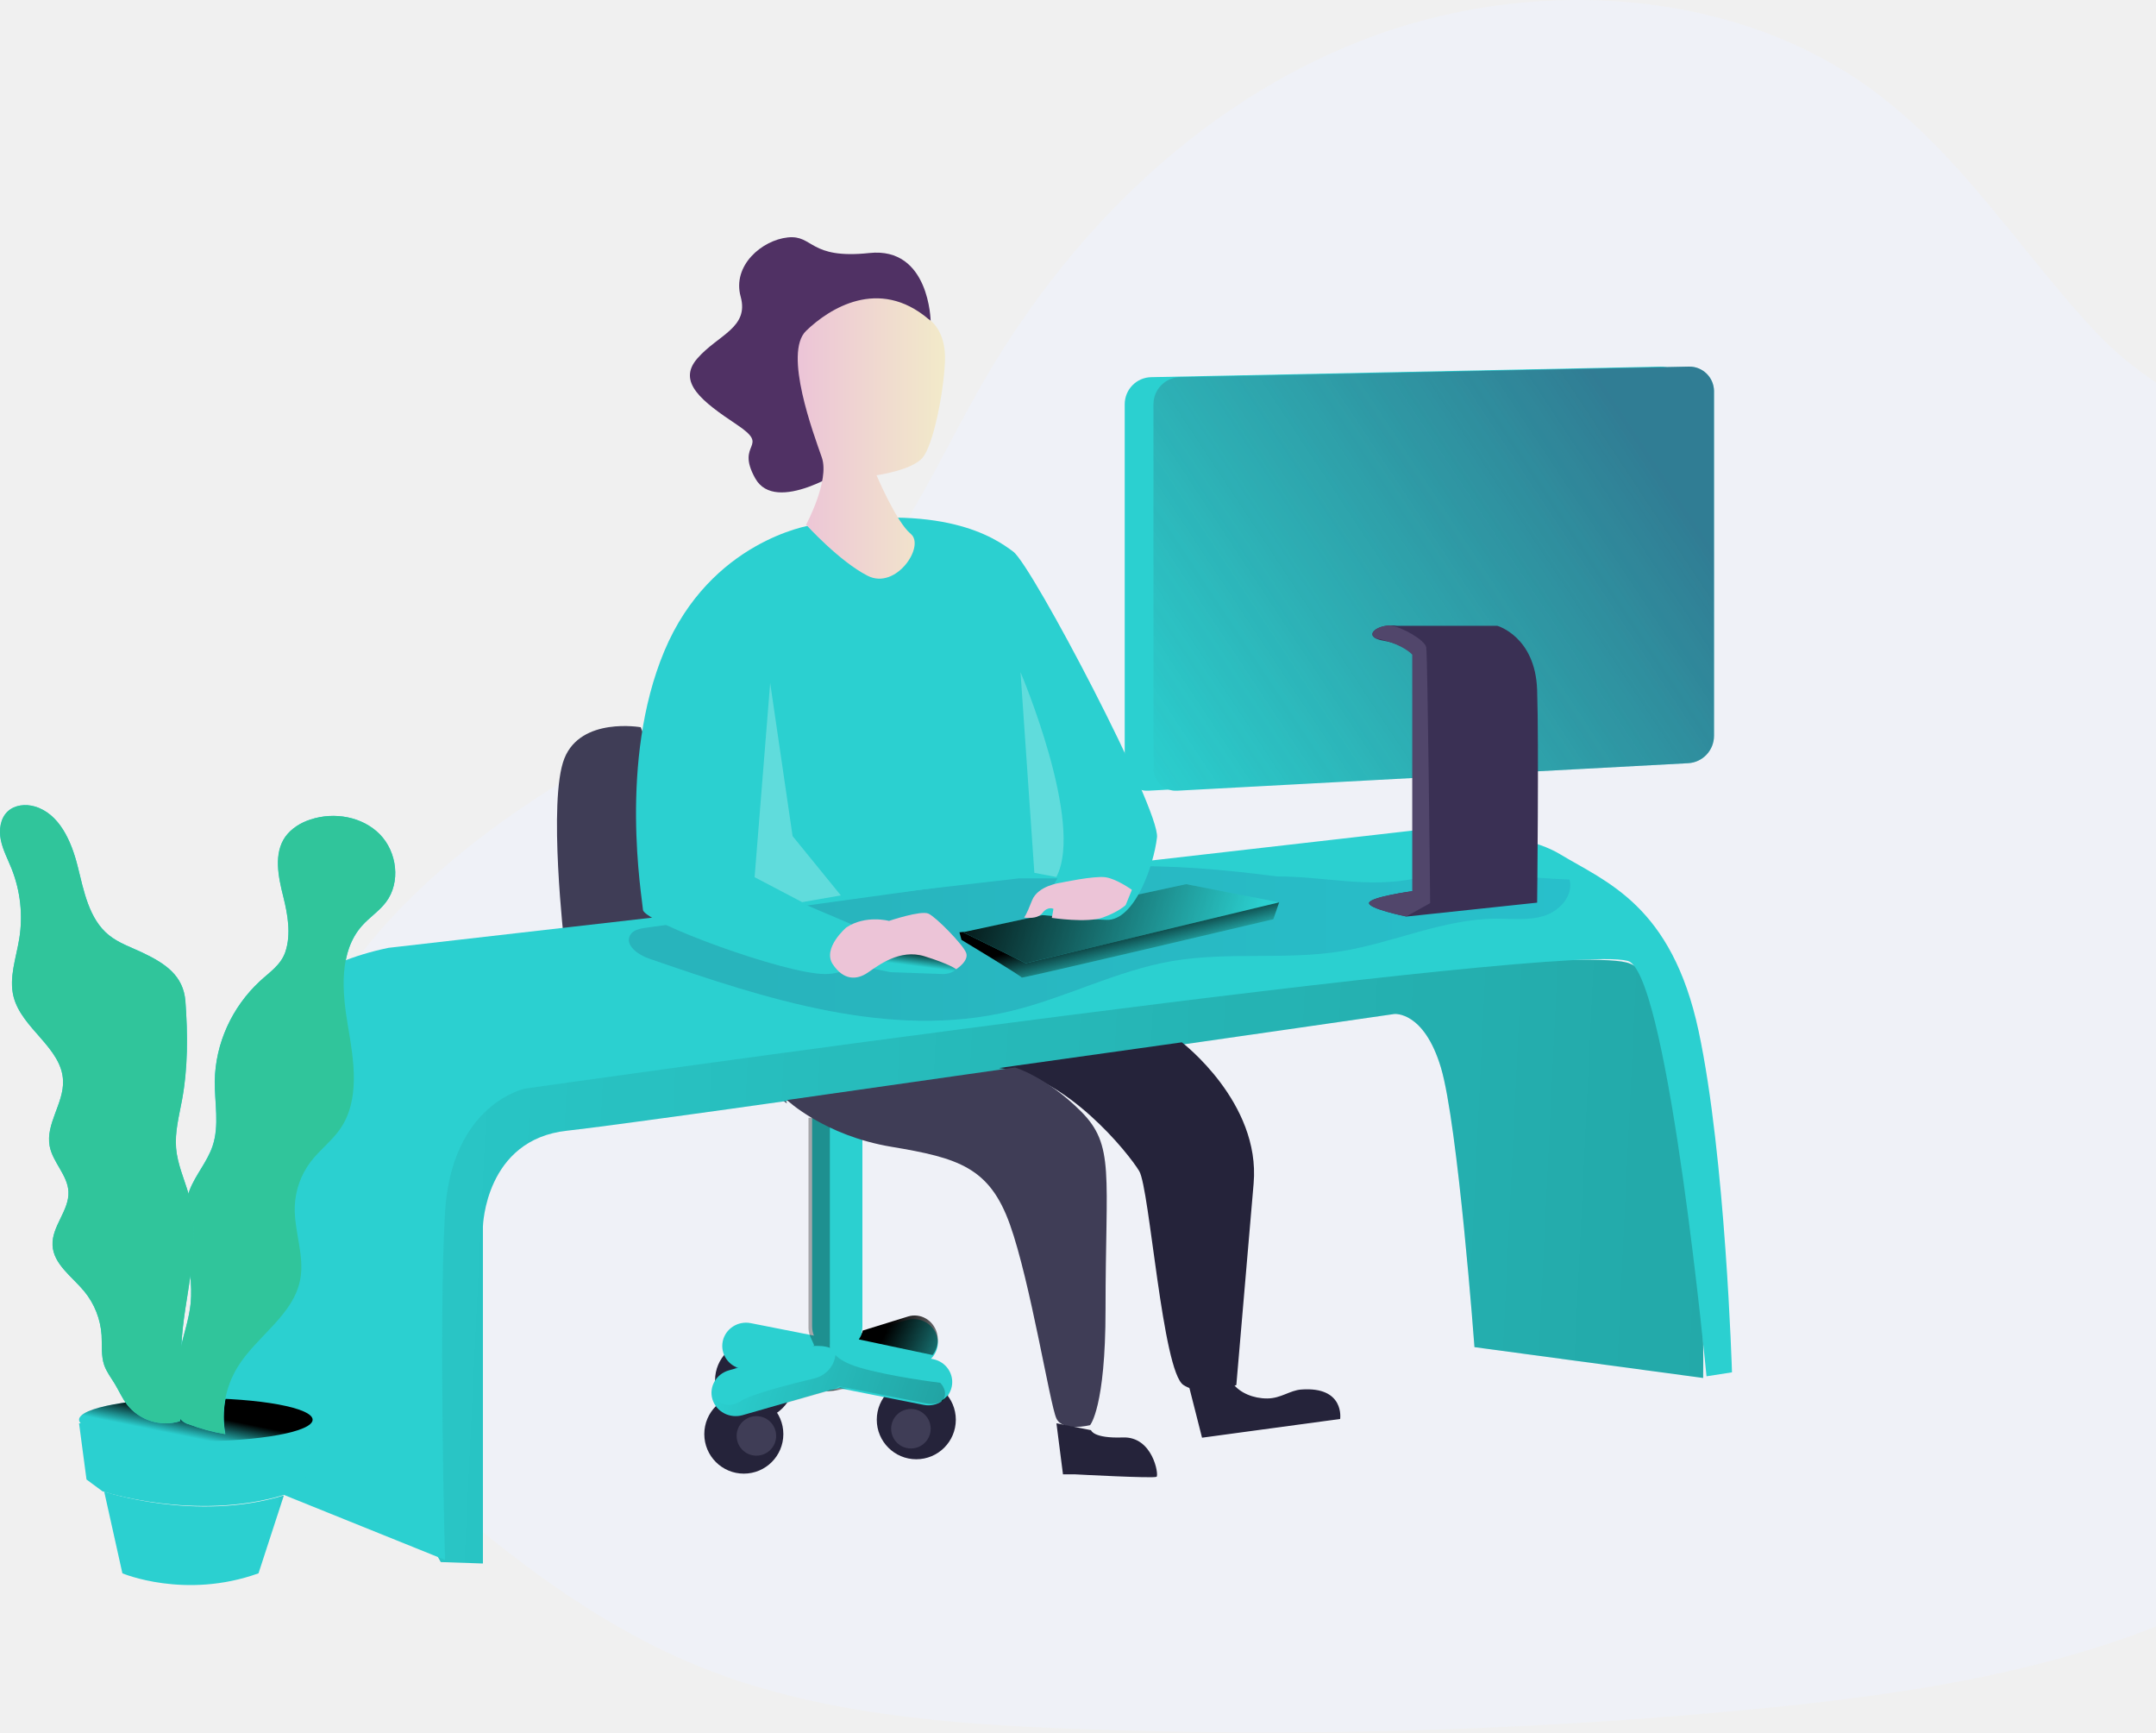
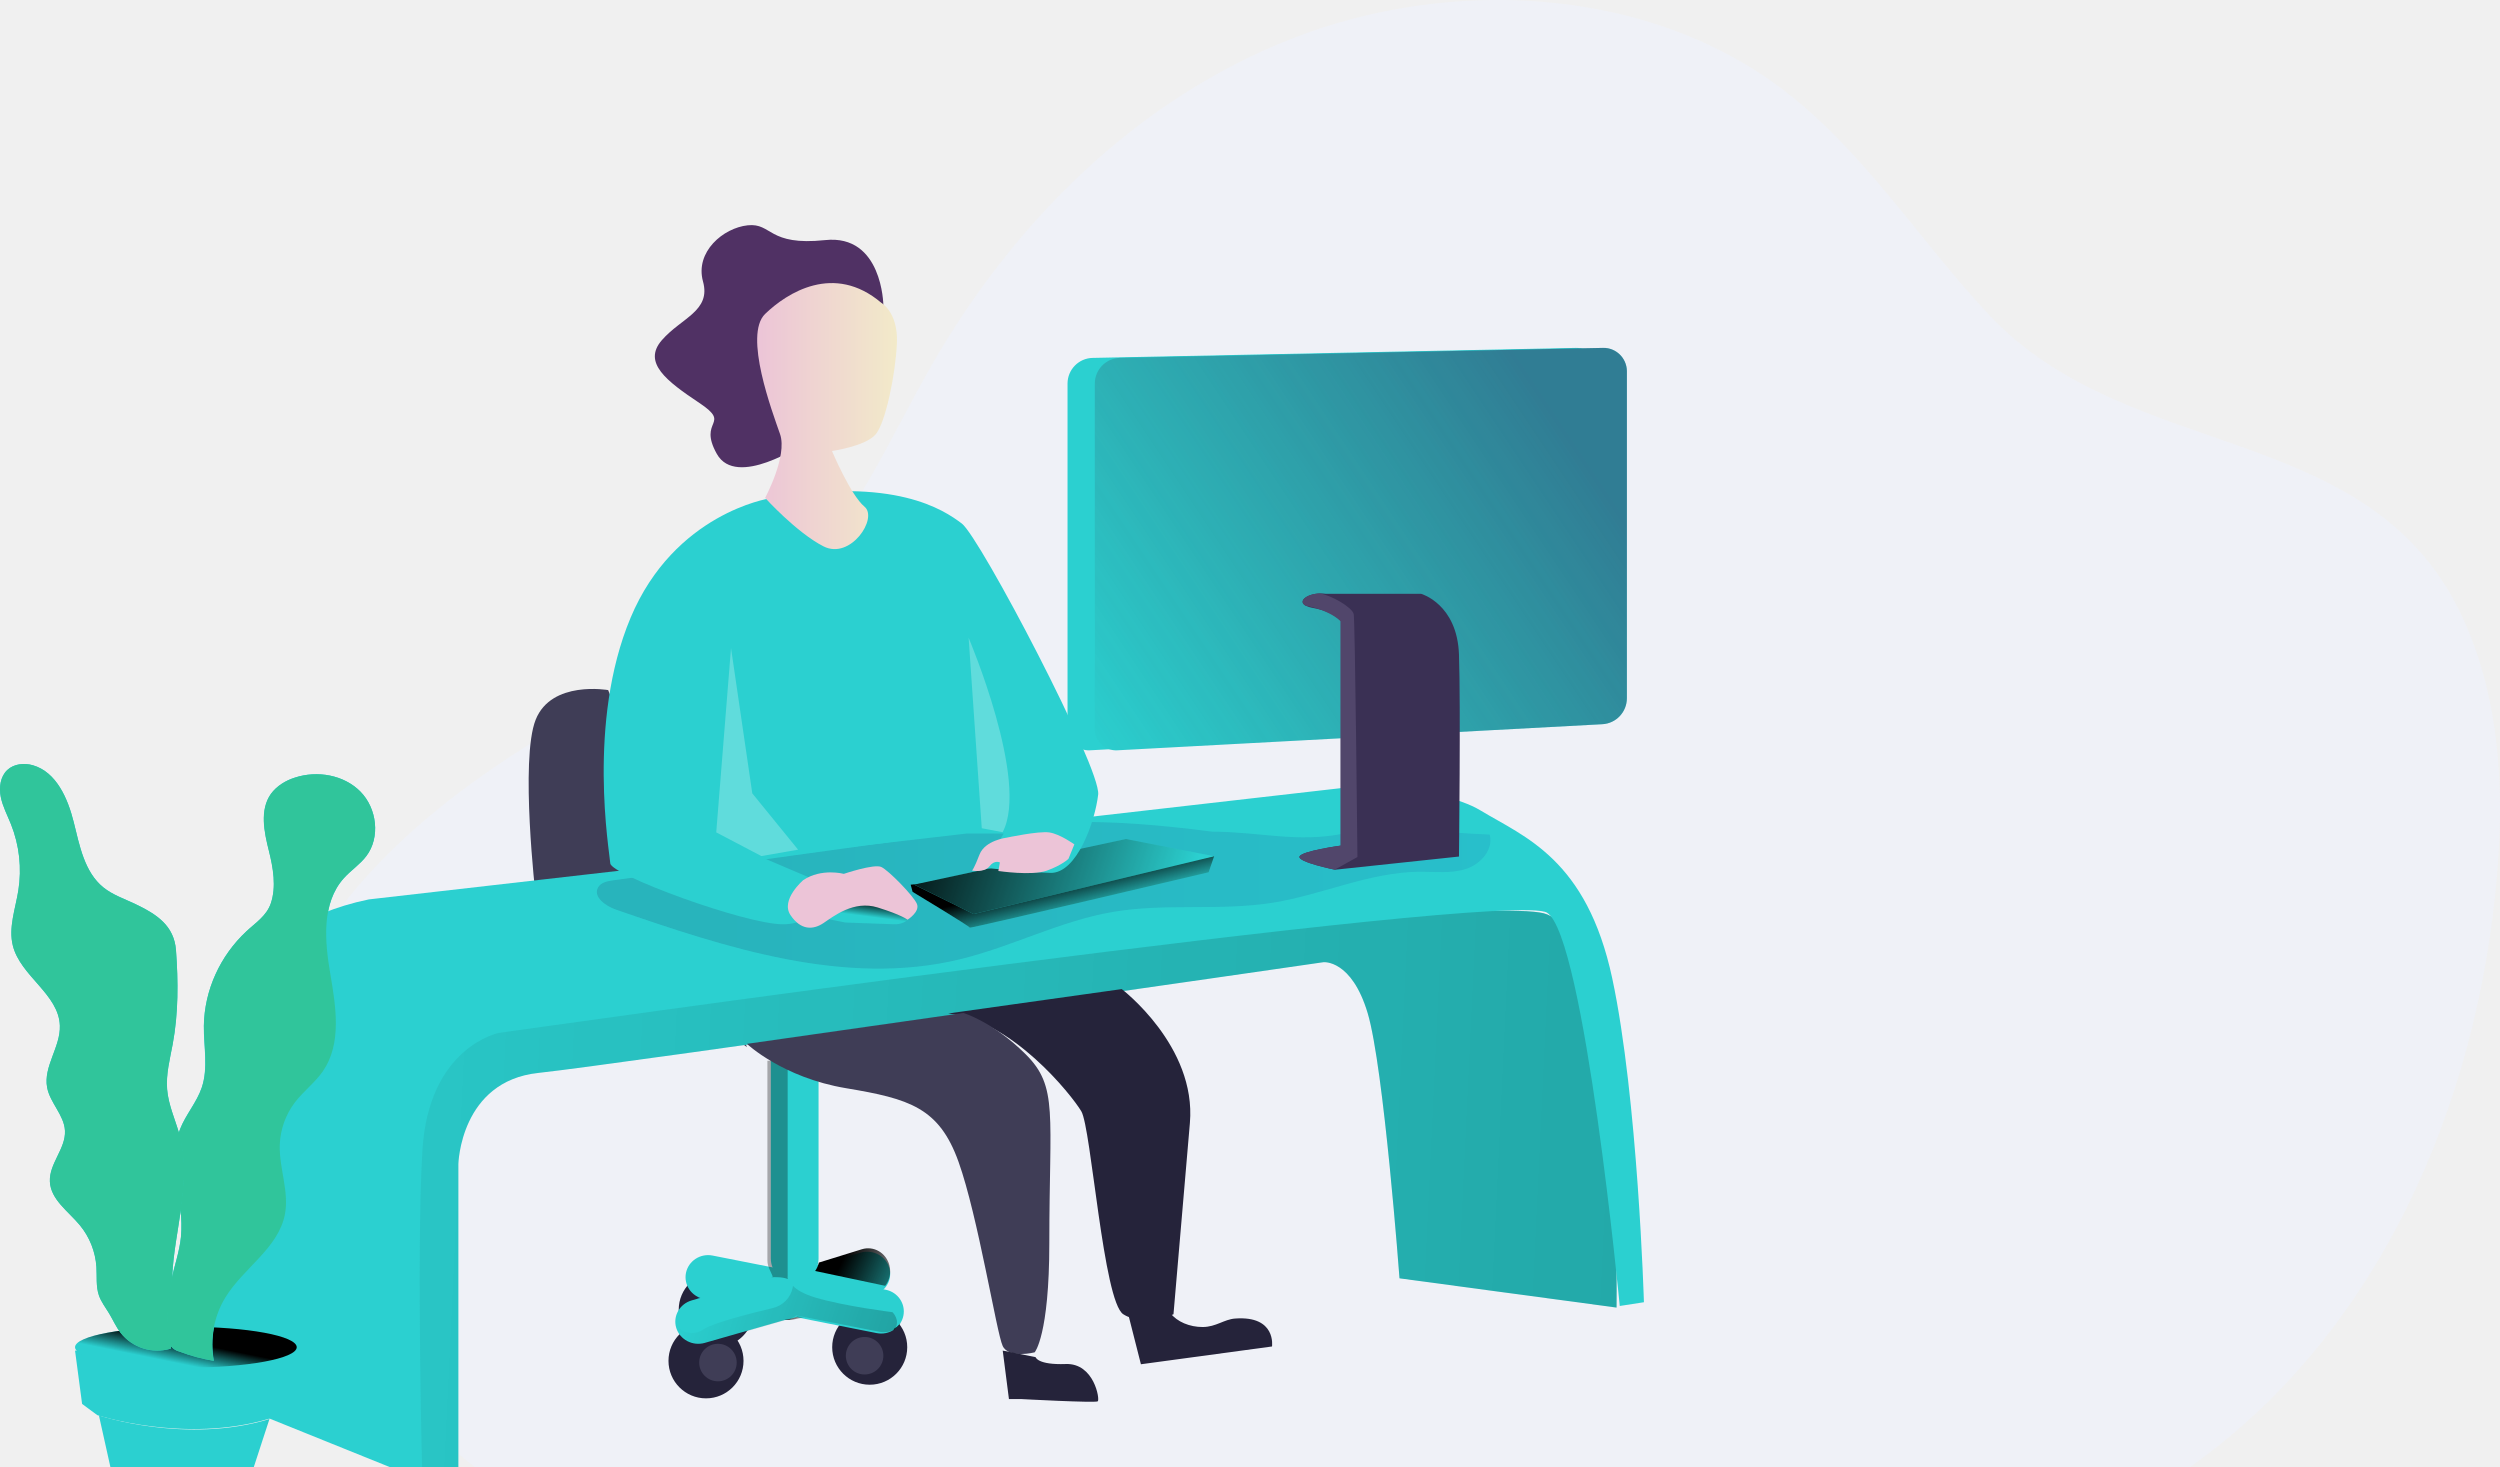
- <svg xmlns="http://www.w3.org/2000/svg" width="600" height="482" class="sv">
+ <svg xmlns="http://www.w3.org/2000/svg" width="733" height="430">
  <defs>
    <linearGradient id="a" x1="0%" x2="100%" y1="50%" y2="50%">
      <stop offset="0%" stop-color="#183866" />
      <stop offset="100%" stop-color="#1A7FC1" />
    </linearGradient>
    <linearGradient id="b" x1="-.13%" x2="100%" y1="50.057%" y2="50.057%">
      <stop offset="0%" />
      <stop offset="99%" stop-opacity="0" />
    </linearGradient>
    <linearGradient id="c" x1="176.072%" x2="310.393%" y1="-566.037%" y2="-534.629%">
      <stop offset="0%" />
      <stop offset="99%" stop-opacity="0" />
    </linearGradient>
    <linearGradient id="d" x1="58.928%" x2="52.269%" y1="-257.998%" y2="-277.344%">
      <stop offset="0%" />
      <stop offset="99%" stop-opacity="0" />
    </linearGradient>
    <linearGradient id="e" x1="156.099%" x2="8.109%" y1="-63.273%" y2="-76.114%">
      <stop offset="0%" />
      <stop offset="99%" stop-opacity="0" />
    </linearGradient>
    <linearGradient id="f" x1="2361.044%" x2="2162.651%" y1="-16584.906%" y2="-16647.547%">
      <stop offset="0%" />
      <stop offset="99%" stop-opacity="0" />
    </linearGradient>
    <linearGradient id="g" x1="241.391%" x2="133.142%" y1="-426.052%" y2="-412.195%">
      <stop offset="0%" />
      <stop offset="99%" stop-opacity="0" />
    </linearGradient>
    <linearGradient id="h" x1="106.85%" x2="-35.821%" y1="22.502%" y2="19.27%">
      <stop offset="0%" />
      <stop offset="100%" stop-opacity="0" />
    </linearGradient>
    <linearGradient id="i" x1="14.169%" x2="114.168%" y1="-41.335%" y2="-41.335%">
      <stop offset="0%" stop-color="#183866" />
      <stop offset="100%" stop-color="#1A7FC1" />
    </linearGradient>
    <linearGradient id="j" x1="40.386%" x2="71.43%" y1="39.515%" y2="67.977%">
      <stop offset="0%" />
      <stop offset="99%" stop-opacity="0" />
    </linearGradient>
    <linearGradient id="k" x1="-12.531%" x2="93.689%" y1="44.923%" y2="53.42%">
      <stop offset="0%" />
      <stop offset="99%" stop-opacity="0" />
    </linearGradient>
    <linearGradient id="l" x1="53.702%" x2="43.721%" y1="42.271%" y2="80.595%">
      <stop offset="0%" />
      <stop offset="99%" stop-opacity="0" />
    </linearGradient>
    <linearGradient id="m" x1="190.926%" x2="102.154%" y1="-333.246%" y2="-335.028%">
      <stop offset="0%" />
      <stop offset="99%" stop-opacity="0" />
    </linearGradient>
    <linearGradient id="n" x1="168.578%" x2="111.53%" y1="-126.252%" y2="-126.942%">
      <stop offset="0%" />
      <stop offset="99%" stop-opacity="0" />
    </linearGradient>
    <linearGradient id="o" x1="56.989%" x2="28.128%" y1="43.618%" y2="69.958%">
      <stop offset="0%" />
      <stop offset="99%" stop-opacity="0" />
    </linearGradient>
    <linearGradient id="p" x1="58.095%" x2="57.212%" y1="-1473.571%" y2="-1370.204%">
      <stop offset="0%" />
      <stop offset="99%" stop-opacity="0" />
    </linearGradient>
    <linearGradient id="q" x1="-.04%" x2="99.996%" y1="49.993%" y2="49.993%">
      <stop offset="0%" stop-color="#ECC4D7" />
      <stop offset="42%" stop-color="#EFD4D1" />
      <stop offset="100%" stop-color="#F2EAC9" />
    </linearGradient>
    <linearGradient id="r" x1="99.032%" x2="199.03%" y1="-163.287%" y2="-163.287%">
      <stop offset="0%" stop-color="#ECC4D7" />
      <stop offset="42%" stop-color="#EFD4D1" />
      <stop offset="100%" stop-color="#F2EAC9" />
    </linearGradient>
    <linearGradient id="s" x1="124.306%" x2="224.306%" y1="-84.564%" y2="-84.564%">
      <stop offset="0%" stop-color="#ECC4D7" />
      <stop offset="42%" stop-color="#EFD4D1" />
      <stop offset="100%" stop-color="#F2EAC9" />
    </linearGradient>
    <linearGradient id="t" x1="128.89%" x2="24.06%" y1="100.36%" y2="153.095%">
      <stop offset="0%" stop-color="#362958" stop-opacity=".501" />
      <stop offset="100%" stop-color="#34313D" stop-opacity="0" />
    </linearGradient>
    <linearGradient id="u" x1="3990.942%" x2="3874.36%" y1="-34225.187%" y2="-34268.317%">
      <stop offset="0%" />
      <stop offset="99%" stop-opacity="0" />
    </linearGradient>
  </defs>
  <g fill="none" fill-rule="nonzero">
    <path fill="#EFF1F7" d="M583.08 92.214c-20.973-22.385-37.208-49.107-62.275-67.375-39.374-28.754-96.041-31.558-142.08-13.494-46.04 18.063-81.905 54.474-105.544 95.703-12.435 21.692-22.202 45.354-40.423 63.08-15.403 14.976-35.648 24.531-54.843 34.938-30.948 16.733-60.752 36.952-80.78 64.695-20.026 27.743-28.98 64.18-16.178 95.446 8.633 21.097 26.022 37.883 43.836 53.081 20.964 17.869 43.496 34.601 69.5 45.248 32.555 13.246 68.694 16.094 104.134 17.442 62.828 2.38 125.757.601 188.319-5.323 51.23-4.844 104.011-13.113 146.874-39.88 60.043-37.484 91-106.163 97.97-173.51 2.836-26.936 2.118-54.928-8.964-79.92-26.504-59.78-98.017-45.798-139.547-90.131z" />
    <path fill="#3F3D56" d="M178.317 202.334s-16.6-2.947-21.25 8.669c-4.65 11.616 0 51.733 0 51.733L219 307l-40.683-104.666z" />
    <path fill="#2BD0D0" d="M256.202 379.727l-24.555 7.008c-3.568 1.01-7.31-.952-8.372-4.386-1.047-3.438.987-7.046 4.55-8.069l24.522-7.014c3.565-1.01 7.307.947 8.372 4.379 1.058 3.433-.96 7.045-4.517 8.082z" />
    <circle cx="255" cy="395" r="11" fill="#25233A" />
    <circle cx="253.5" cy="397.5" r="5.5" fill="#3F3D56" />
    <circle cx="210" cy="384" r="11" fill="#25233A" />
    <path fill="url(#a)" d="M214 384.5a5.5 5.5 0 11-11 0 5.5 5.5 0 0111 0z" />
    <circle cx="207" cy="399" r="11" fill="#25233A" />
    <path fill="#3F3D56" d="M216 399.5a5.5 5.5 0 11-11 0 5.5 5.5 0 0111 0z" />
    <path fill="#2BD0D0" d="M257.085 390.874l-50.787-10.046c-3.574-.717-5.884-4.13-5.168-7.636.732-3.5 4.21-5.764 7.785-5.066l50.787 10.027c3.574.717 5.884 4.13 5.168 7.637-.723 3.507-4.204 5.781-7.785 5.084z" />
    <path fill="#2BD0D0" d="M226 310h14v59c0 3.866-3.133 7-6.997 7a6.999 6.999 0 01-6.996-7v-59H226z" />
    <path fill="#2BD0D0" d="M231.187 386.708l-24.537 7.025c-3.568 1.014-7.314-.949-8.375-4.388-1.047-3.44.987-7.05 4.548-8.074l24.537-7.005c3.564-1.01 7.304.948 8.368 4.381 1.039 3.435-.99 7.034-4.541 8.06z" />
    <path fill="url(#b)" d="M236 386.26l-3.125.551a12.89 12.89 0 01-2.875.172l1.305-.228a10.302 10.302 0 002.507-.755l2.188.26z" />
    <path fill="url(#c)" d="M261 372.738a6.914 6.914 0 01-1.46 4.262L239 372.65a7.113 7.113 0 001.098-2.462l12.654-3.923a6.201 6.201 0 014.913.579c1.5.867 2.609 2.324 3.083 4.048.164.6.249 1.222.252 1.846z" />
    <path fill="url(#d)" d="M225.22 371.103a5.776 5.776 0 01-.22-1.58V311h5.943v63.07c-.059.31-.04.627.057.93a9.278 9.278 0 00-2.845-.511c-.69-.04-1.385-.04-2.076 0l.425-.1c.262-.04-.94-2.091-1.283-3.286z" opacity=".31" />
    <path fill="url(#e)" d="M262.289 389.8c-.97.523-2.061.797-3.17.796a7.063 7.063 0 01-1.33-.13l-22.407-4.406-1.867-.363a6.54 6.54 0 01-2.133 1.055l-1.11.317-23.025 6.666c-3.514 1.007-7.202-.943-8.247-4.362 1.997 1.805 5.029 1.973 7.223.401 2.811-1.896 14.002-4.743 20.341-6.257 2.996-.698 5.288-3.05 5.848-6 .016-.173.042-.346.08-.517 1.056 1.113 2.997 2.362 6.505 3.423 8.64 2.589 22.667 4.304 22.667 4.304s2.532 2.42.625 5.073z" opacity=".31" />
    <path fill="url(#f)" d="M264 388a7.624 7.624 0 01-2 2 119.75 119.75 0 002-2z" />
    <path fill="url(#g)" d="M226.3 370.559a6.82 6.82 0 001.7 3.13c-.21.039-.425.092-.641.151L206.088 380c-3.271-.813-5.426-3.865-5.044-7.146.381-3.28 3.181-5.781 6.556-5.854a7.14 7.14 0 011.35.132l17.35 3.427z" />
    <path fill="#503164" d="M259 89.407s-.276-20.805-17.075-19.01c-16.8 1.793-15.511-5.095-22.687-4.339-7.175.757-15.51 7.786-13.117 16.468 2.395 8.682-6.332 10.623-12.064 17.21-5.733 6.587 1.349 11.976 11.006 18.416 9.657 6.44-.6 4.773 5.125 14.955 5.726 10.181 25.107-2.825 25.107-2.825L259 89.407z" />
    <path fill="#2BD0D0" d="M122.664 434.601l11.73.399v-93.745s.59-24.241 23.452-26.673c22.861-2.431 230.196-32.466 230.196-32.466s8.218-.87 12.951 14.901c4.733 15.771 9.34 77.787 9.34 77.787l63.64 8.577s1.68-109.55-21.302-115.595c-22.981-6.045-323.522 24.76-323.522 24.76s-22.29 116.352-6.485 142.055z" />
    <path fill="url(#h)" d="M122.664 434.601l11.73.399v-93.745s.59-24.241 23.452-26.673c22.861-2.431 230.196-32.466 230.196-32.466s8.218-.87 12.951 14.901c4.733 15.771 9.34 77.787 9.34 77.787l63.64 8.577s1.68-109.55-21.302-115.595c-22.981-6.045-323.522 24.76-323.522 24.76s-22.29 116.352-6.485 142.055z" opacity=".197" />
    <path fill="#2BD0D0" d="M62 303.784s5.744-31.756 46.144-40.079l285.183-32.643s27.996-1.16 40.804 6.587c12.808 7.746 31.088 14.168 38.583 49.223 7.495 35.056 9.286 94.942 9.286 94.942l-7.09 1.1s-10.348-108.44-21.312-115.306c-10.963-6.865-307.402 35.255-307.402 35.255s-20.561 4.088-22.352 34.532c-1.79 30.443 0 96.605 0 96.605L62 409.057V303.784z" />
    <path fill="url(#i)" d="M355.425 243.844c-14.762-1.9-29.644-3.276-44.519-2.72-11.18.433-22.286 1.966-33.372 3.493l-97.775 13.503c-1.66.23-3.55.603-4.38 2.044-1.592 2.752 2.15 5.464 5.182 6.512 32.51 11.256 67.243 22.656 100.708 14.63 15.3-3.669 29.511-11.288 45.03-13.935 15.518-2.647 31.448-.21 46.933-2.706 14.557-2.345 28.417-9.009 43.172-9.074 4.525 0 9.183.577 13.475-.839 4.293-1.415 8.088-5.739 6.9-10.05-13.853-.478-29.404-3.007-42.992-.262-13.449 2.712-24.894-.596-38.362-.596z" opacity=".19" />
    <path fill="#2BD0D0" d="M267 259.38l.57 2.114s16.881 10.173 16.775 10.501c-.106.328 70.024-16.24 70.024-16.24L356 251l-89 8.38z" />
    <path fill="url(#j)" d="M267 259.38l.57 2.114s16.881 10.173 16.775 10.501c-.106.328 70.024-16.24 70.024-16.24L356 251l-89 8.38z" />
    <path fill="#2BD0D0" d="M268 259.364L330.107 246 356 251.054 285.442 268z" />
    <path fill="url(#k)" d="M268 259.364L330.107 246 356 251.054 285.442 268z" />
    <path fill="#2BD0D0" d="M247.832 270.484l14.457.512s3.672.228 4.62-2.717c.95-2.945-5.89-9.16-6.622-9.277-.733-.118-19.76 5.22-17.017 10.556l4.562.926z" />
    <path fill="url(#l)" d="M247.832 270.484l14.457.512s3.672.228 4.62-2.717c.95-2.945-5.89-9.16-6.622-9.277-.733-.118-19.76 5.22-17.017 10.556l4.562.926z" />
    <path fill="#2BD0D0" d="M79 416.056l-7.058 21.677c-20.473 7.351-37.88 0-37.88 0L29 415s25.535 8.56 50 1.056z" />
    <path fill="url(#m)" d="M79 416.056l-7.058 21.677c-20.473 7.351-37.88 0-37.88 0L29 415s25.535 8.56 50 1.056z" />
    <path fill="#2BD0D0" d="M87 396l-2.284 16.943-5.786 3.008c-24.648 7.42-50.415-1.038-50.415-1.038l-4.443-3.283L22 396h65z" />
    <path fill="url(#n)" d="M87 396l-2.284 16.943-5.786 3.008c-24.648 7.42-50.415-1.038-50.415-1.038l-4.443-3.283L22 396h65z" />
    <ellipse cx="54.5" cy="395" fill="#2BD0D0" rx="32.5" ry="6" />
    <ellipse cx="54.5" cy="395" fill="url(#o)" rx="32.5" ry="6" />
    <path fill="#2BD0D0" d="M39.641 265.03c-3.182-1.515-6.603-2.658-9.356-4.87-5.547-4.5-6.953-12.248-8.69-19.198-1.736-6.951-5.097-14.593-11.944-16.587-2.562-.737-5.567-.445-7.515 1.39-2.053 1.933-2.47 5.11-1.908 7.914.561 2.804 1.928 5.316 2.985 7.974a36.878 36.878 0 012.172 19.477c-.865 5.389-2.932 10.851-1.605 16.134 2.252 8.964 13.47 14.22 13.78 23.457.212 6.233-4.885 12.001-3.73 18.135.852 4.538 5.005 8.08 5.23 12.692.25 5.23-4.662 9.655-4.424 14.885.237 5.23 5.427 8.725 8.815 12.839a21.453 21.453 0 014.827 12.193c.178 2.791-.179 5.682.726 8.327.66 1.933 1.98 3.575 3.004 5.316 1.13 1.88 1.981 3.914 3.341 5.655a13.696 13.696 0 0014.725 4.651c1.05-6.95.132-14.04.423-21.065.574-13.609 5.691-27.324 2.416-40.535-1.201-4.844-3.512-9.443-3.922-14.413-.363-4.44.812-8.838 1.631-13.217 1.69-9.044 1.664-18.394.97-27.538-.547-7.256-5.618-10.599-11.95-13.616z" />
    <path fill="#2BD0D0" d="M59.752 300.767c-.053 6.062 1.33 12.33-.612 18.085-1.47 4.362-4.702 7.934-6.371 12.223-3.85 9.899 1.33 21 .273 31.57-.44 4.354-1.936 8.537-2.88 12.813a51.236 51.236 0 00-.851 16.485 4.17 4.17 0 003.325 4.342A51.942 51.942 0 0062.711 399a26.638 26.638 0 013.445-18.59c5.274-8.63 15.522-14.446 17.43-24.359 1.29-6.712-1.715-13.524-1.502-20.355a21.886 21.886 0 014.482-12.548c2.48-3.227 5.839-5.723 8.147-9.07 5.546-8.066 3.817-18.848 2.168-28.494-1.65-9.647-2.607-20.748 3.91-28.057 2.062-2.31 4.748-4.044 6.617-6.513 4.163-5.504 3.112-13.983-1.73-18.902-4.84-4.92-12.635-6.28-19.218-4.116a13.86 13.86 0 00-7.01 4.76c-3.325 4.714-1.995 11.154-.585 16.757 1.23 4.867 2.221 10.483.539 15.39-1.257 3.651-4.443 5.63-7.15 8.172a38.903 38.903 0 00-12.502 27.692z" />
    <path fill="#30C59B" d="M53.062 354.522c-.938 6.593-2.292 13.239-2.57 19.851v.665a1.757 1.757 0 01-.111.479 51.684 51.684 0 00-.866 16.501c.036.893.261 1.768.66 2.566-.032.279-.072.551-.111.83a13.702 13.702 0 01-14.73-4.652c-1.32-1.741-2.213-3.775-3.342-5.655-1.057-1.748-2.345-3.39-3.005-5.317-.905-2.659-.549-5.536-.727-8.327a21.453 21.453 0 00-4.828-12.196c-3.389-4.087-8.587-7.516-8.818-12.833-.231-5.317 4.676-9.656 4.425-14.887-.224-4.612-4.379-8.154-5.23-12.693-1.157-6.135 3.962-11.903 3.731-18.137-.31-9.238-11.532-14.495-13.785-23.46-1.32-5.284.74-10.747 1.605-16.136a36.876 36.876 0 00-2.146-19.46c-1.057-2.658-2.424-5.163-2.986-7.975-.561-2.81-.145-5.981 1.909-7.922 1.982-1.834 4.954-2.126 7.517-1.389 6.856 1.994 10.204 9.664 11.948 16.615 1.744 6.952 3.144 14.694 8.692 19.2 2.742 2.227 6.176 3.356 9.36 4.872 6.34 3.017 11.413 6.36 11.955 13.55.66 9.145.72 18.496-.97 27.541-.82 4.38-1.982 8.78-1.632 13.219.35 4.44 2.272 8.64 3.527 12.946.139.485.277.977.396 1.469 1.665 6.839 1.13 13.757.132 20.735z" />
    <path fill="url(#p)" d="M49.718 394a7.789 7.789 0 01-.502-2.488c-.43-5.36-.216-10.78.637-16.047.023-.155.052-.31.08-.465-.171 6.346.374 12.744-.215 19z" />
    <path fill="#30C59B" d="M107.393 251.014c-1.871 2.47-4.562 4.202-6.627 6.513-6.527 7.303-5.568 18.41-3.916 28.057 1.651 9.646 3.383 20.428-2.172 28.495-2.31 3.32-5.674 5.842-8.159 9.069a21.865 21.865 0 00-4.49 12.548c-.212 6.831 2.798 13.643 1.506 20.355-1.911 9.913-12.175 15.742-17.457 24.36A26.644 26.644 0 0062.654 399a51.824 51.824 0 01-10.064-2.715 5.425 5.425 0 01-2.344-1.415 2.503 2.503 0 01-.247-.345 6.232 6.232 0 01-.699-2.55c-.599-5.506-.3-11.073.886-16.484.033-.16.073-.319.113-.478.946-4.11 2.345-8.14 2.771-12.336a39.84 39.84 0 00-.16-8.166c1.006-6.971 1.545-13.882-.153-20.668-.12-.49-.26-.982-.4-1.467.127-.425.273-.85.44-1.268 1.672-4.289 4.909-7.86 6.38-12.223 1.939-5.756.56-12.023.613-18.085.087-10.47 4.823-20.58 12.429-27.725 2.71-2.542 5.901-4.52 7.16-8.172 1.685-4.907.666-10.523-.54-15.39-1.418-5.603-2.764-12.043.587-16.757 1.665-2.337 4.29-3.857 7.02-4.76 6.567-2.165 14.407-.804 19.249 4.116 4.842 4.92 5.868 13.43 1.698 18.902z" />
    <path fill="#2BD0D0" d="M225.573 146.146s-27.817 4.3-40.684 34.977c-12.867 30.677-6.176 68.683-5.951 72.027.225 3.344 39.428 17.85 50.635 17.85 11.208 0 13.542-11.229 13.542-11.229l-19.803-8.433 60.17-6.949h10.804l-5.951 10.032s11.743 1.23 19.592 1.511c7.848.281 13.178-15.24 14.057-22.959.88-7.717-34.667-75.458-39.977-79.47-5.31-4.013-19.717-13.817-56.434-7.357z" />
    <path fill="url(#q)" d="M258.392 88.776s5.032 2.83 4.58 11.985c-.453 9.155-3.29 22.932-6.153 26.5-2.864 3.57-12.88 4.968-12.88 4.968s5.464 12.977 9.53 16.326c4.066 3.349-4.086 15.687-12.015 11.639-7.928-4.049-17.12-14.216-17.12-14.216s6.612-12.245 4.376-18.69c-2.235-6.445-10.772-29.064-4.376-35.242 6.396-6.18 20.186-15.035 34.058-3.27z" />
    <path fill="#FFF" opacity=".25" d="M214.334 190L210 244.055 223.238 251 234 249.122l-13.428-16.504zM284 187s17.909 42.077 9.97 57l-6.116-1.16L284 187z" />
    <path fill="url(#r)" d="M235.522 258.045s-6.766 5.775-3.746 10.267c3.02 4.491 6.625 4.363 9.631 2.355 3.006-2.009 8.911-6.776 15.946-4.588 7.035 2.188 8.744 3.58 8.744 3.58s3.705-2.316 2.744-4.639c-.962-2.323-8.32-9.85-10.452-10.825-2.132-.975-10.983 2.021-10.983 2.021s-6.503-1.758-11.884 1.83z" />
    <path fill="url(#s)" d="M295.191 245.598s-6.385.759-7.998 4.957c-1.613 4.198-2.193 4.71-2.193 4.71s3.606.69 5.106-1.264 3.059-1.133 3.059-1.133l-.447 2.507s9.798 1.477 14.224-.11c4.425-1.589 6.325-3.453 6.325-3.453l1.733-4.24s-4.18-3.03-7.332-3.5c-3.152-.47-12.477 1.526-12.477 1.526z" />
    <path fill="#25233A" d="M328.893 290s21.934 16.687 19.984 39.259c-1.949 22.572-4.813 56.087-4.813 56.087s-8.846 3.722-14.707 0c-5.862-3.722-9.411-54.65-12.315-59.513-2.904-4.864-20.375-26.79-39.042-28.679L328.893 290z" />
    <path fill="#3F3D56" d="M219 306.058s10.444 9.895 29.062 13.002c18.619 3.107 27.297 5.7 32.987 21.605 5.69 15.905 11.148 50.137 12.935 53.963 1.786 3.826 9.382 1.874 9.382 1.874s4.296-4.895 4.296-32.114c0-37.946 2.655-45.724-6.913-55.256-9.568-9.533-18.272-12.132-18.272-12.132L219 306.058z" />
    <path fill="#25233A" d="M294 396l1.82 14.197h3.408s21.948 1.187 22.636.675c.688-.513-1.057-11.243-9.372-10.94-8.316.304-8.861-2.023-8.861-2.023L294 396zm37-9.844L334.518 400l38.437-5.212s1.353-9.093-10.823-8.191c-3.214.234-5.608 2.465-9.471 2.485-3.863.02-7.563-1.543-9.511-4.082L331 386.156z" />
    <path fill="#2BD0D0" d="M461.804 212.337l-142.243 7.654c-3.44.181-6.376-2.47-6.561-5.926V112.473c.003-4.101 3.267-7.448 7.348-7.535l141.661-2.937a6.835 6.835 0 014.886 1.917 6.898 6.898 0 012.105 4.827v95.971c-.005 4.056-3.164 7.402-7.196 7.621z" />
    <path fill="#2BD0D0" d="M469.804 212.337l-142.25 7.655c-3.44.177-6.372-2.478-6.554-5.934V112.473c-.004-4.102 3.26-7.452 7.342-7.535l141.68-2.937c3.777-.07 6.898 2.943 6.978 6.738v95.977c-.005 4.057-3.164 7.403-7.196 7.621z" />
    <path fill="url(#t)" d="M469.804 212.337l-142.25 7.655c-3.44.177-6.372-2.478-6.554-5.934V112.473c-.004-4.102 3.26-7.452 7.342-7.535l141.68-2.937c3.777-.07 6.898 2.943 6.978 6.738v95.977c-.005 4.057-3.164 7.403-7.196 7.621z" />
    <path fill="#3A3054" d="M427.773 251.138L391.478 255s-11.053-2.23-10.455-3.862c.599-1.633 12.156-3.205 12.156-3.205v-65.804c-.1-.146-1.621-2.084-5.789-3.319-.807-.239-1.628-.43-2.459-.57a7.252 7.252 0 01-2.06-.624c-2.479-1.28.26-3.51 4.107-3.61a9.625 9.625 0 011.802.106h27.913s10.568 2.973 11.08 17.811c.511 14.839 0 59.215 0 59.215z" />
    <path fill="#51466B" d="M398 251.277L391.322 255s-10.888-2.23-10.299-3.863c.59-1.632 11.995-3.205 11.995-3.205v-65.809c-.138-.152-1.807-1.898-5.703-3.318a28.64 28.64 0 00-4.452-1.195c-2.442-1.28.255-3.51 4.046-3.61 3.228.445 9.585 4.028 9.998 6.073.412 2.044 1.093 71.204 1.093 71.204z" />
    <path fill="url(#u)" d="M263 389c-.881 1.001-1.29 1.37-.77.547.27-.159.527-.342.77-.547z" />
  </g>
</svg>
